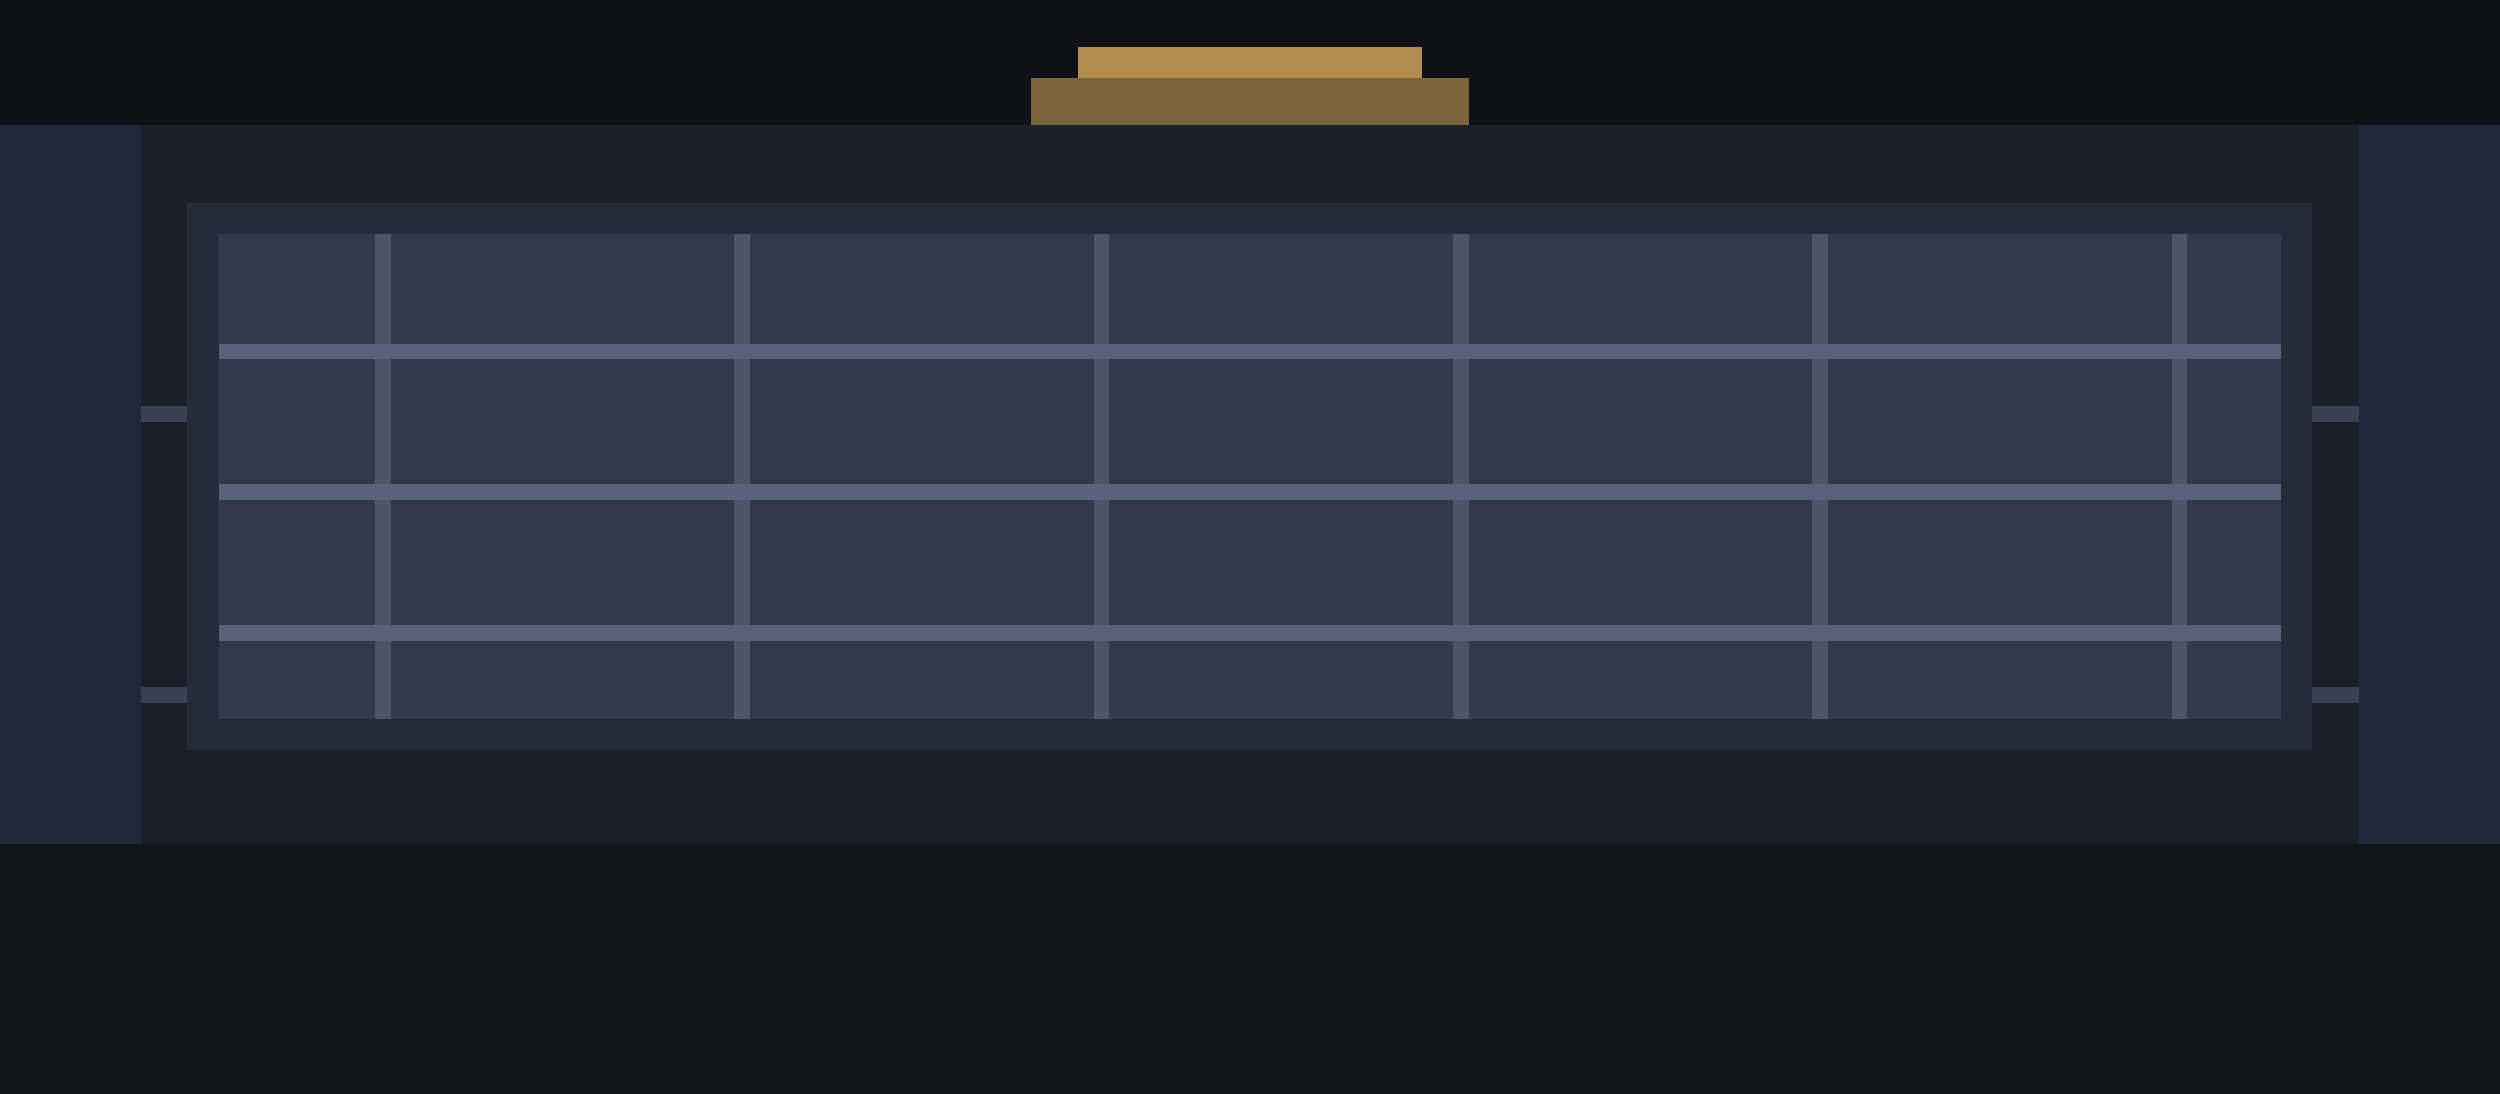
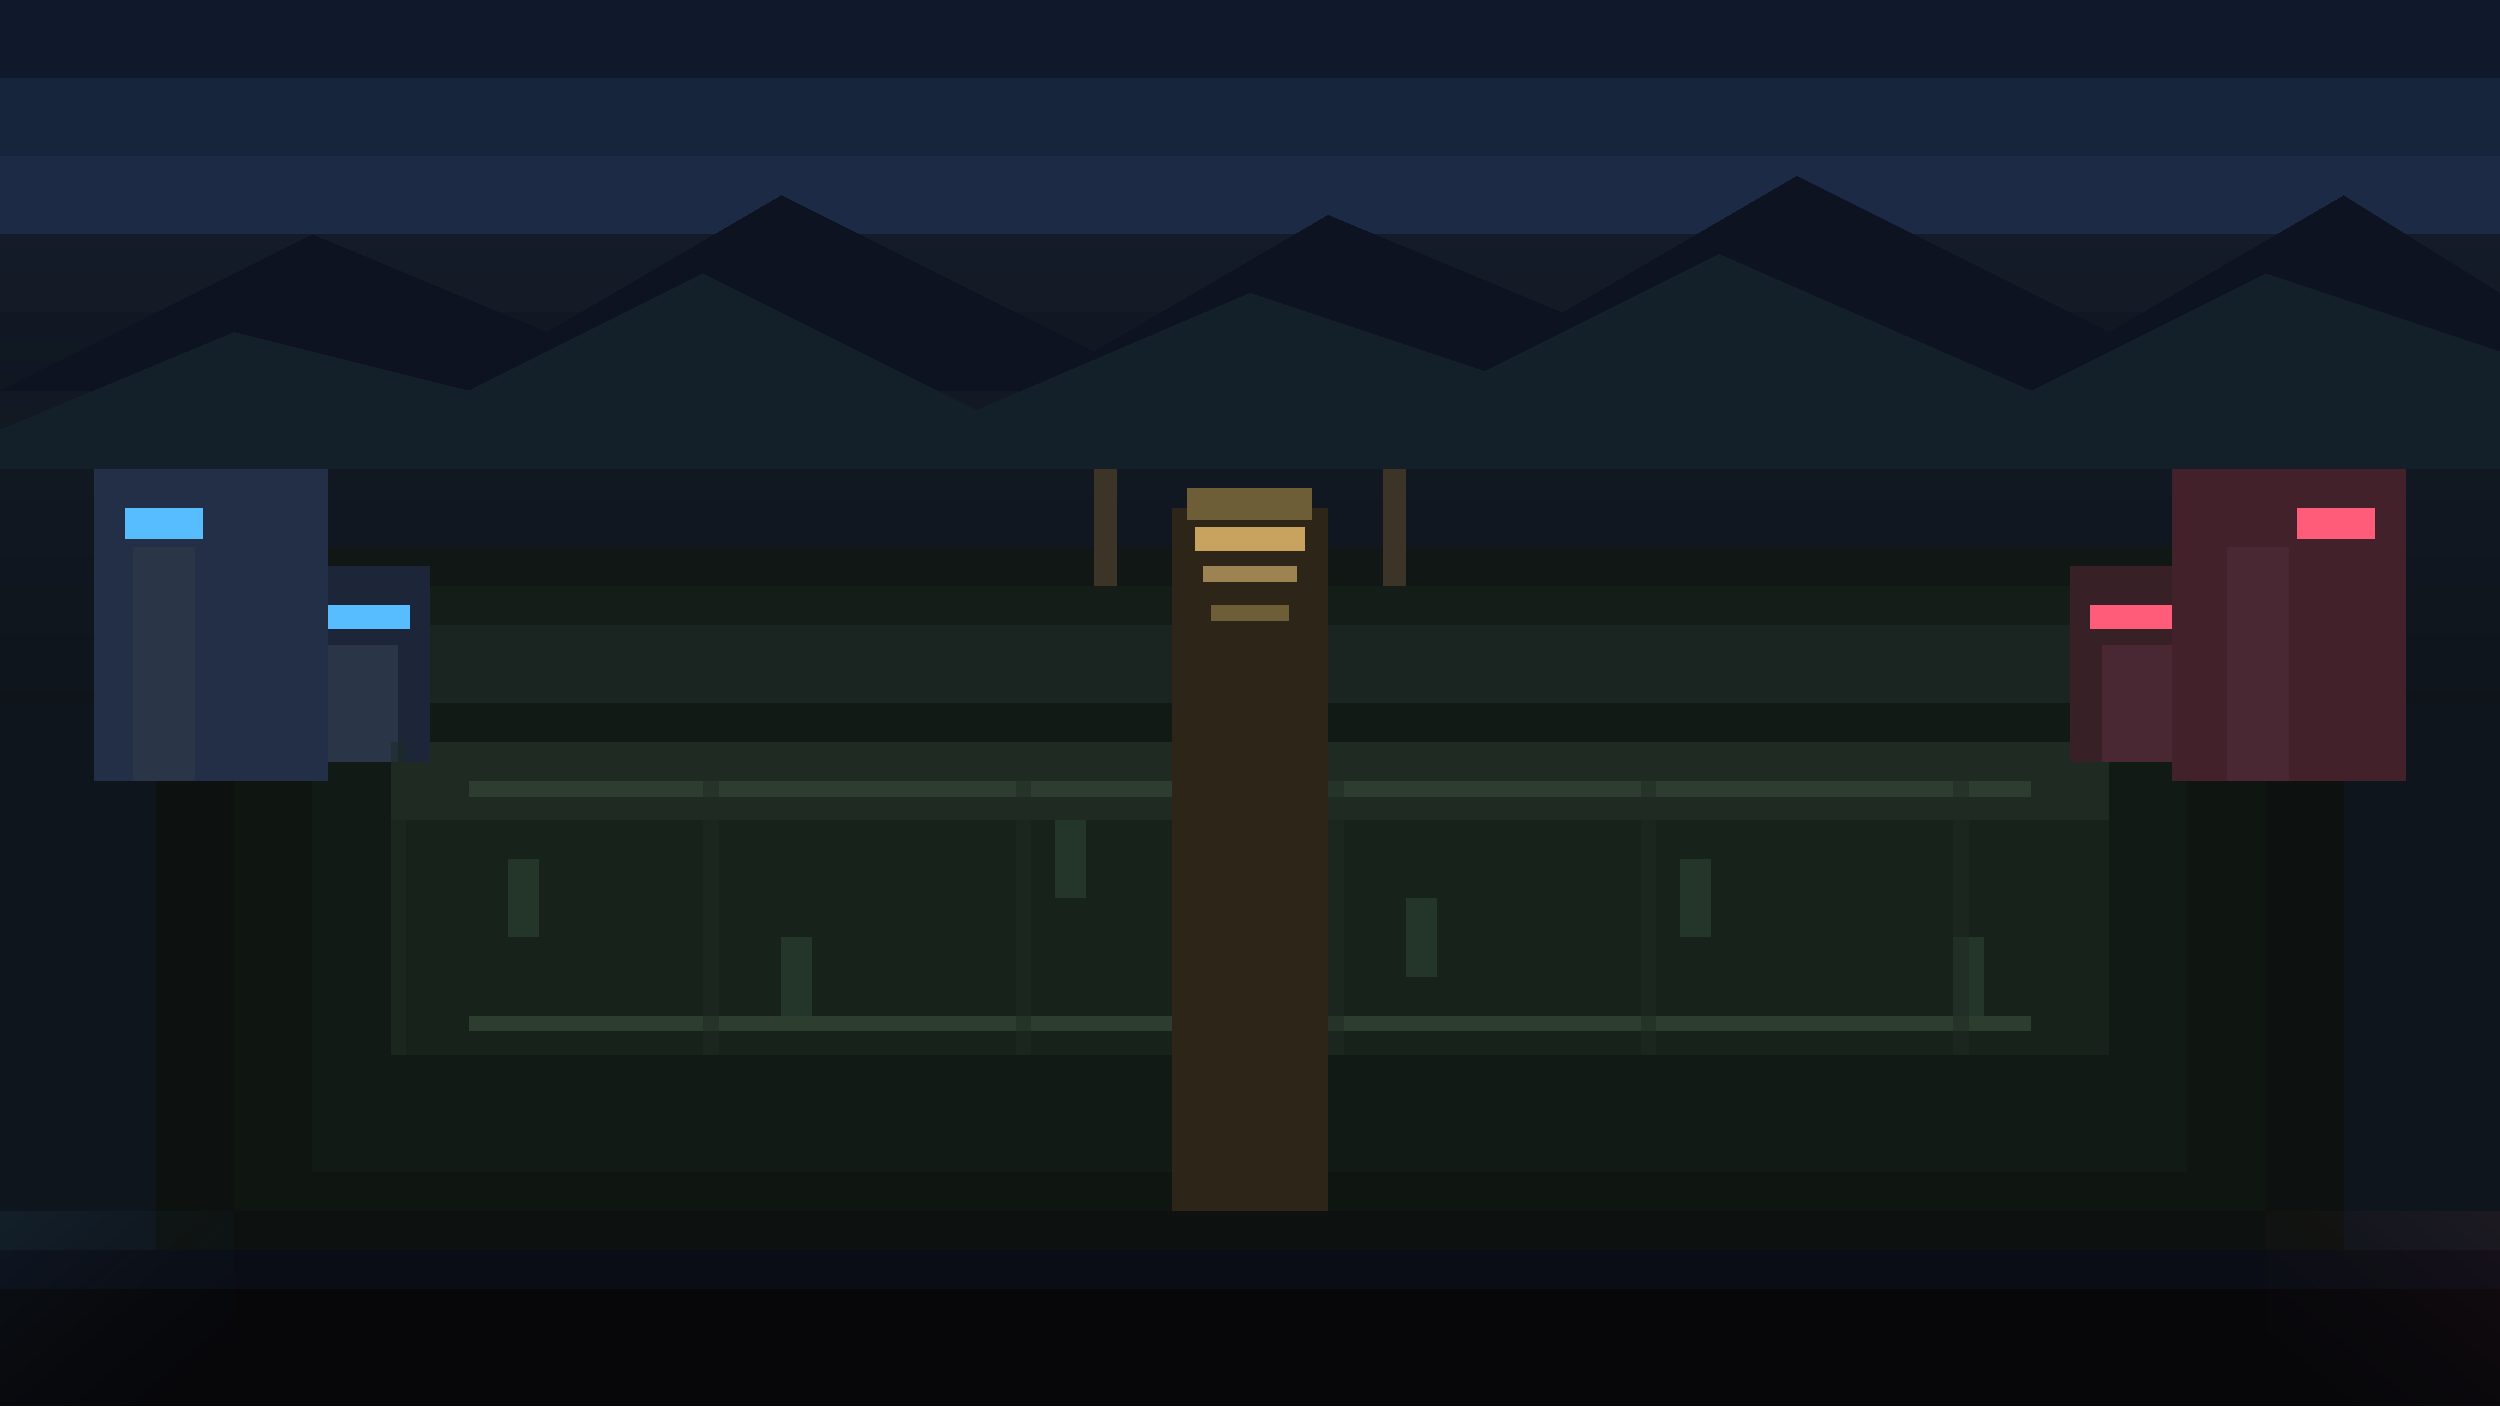
- <svg xmlns="http://www.w3.org/2000/svg" width="320" height="140" viewBox="0 0 320 140" shape-rendering="crispEdges">
-   <rect width="320" height="140" fill="#0f1118" />
-   <rect y="16" width="320" height="92" fill="#1a202a" />
-   <rect y="108" width="320" height="32" fill="#12141c" />
-   <rect y="52" width="320" height="2" fill="#3a4252" />
-   <rect y="88" width="320" height="2" fill="#3a4252" />
-   <rect x="0" y="16" width="18" height="92" fill="#202838" />
-   <rect x="302" y="16" width="18" height="92" fill="#202838" />
-   <rect x="24" y="26" width="272" height="70" fill="#252c39" />
-   <rect x="28" y="30" width="264" height="62" fill="#31394a" />
-   <rect x="48" y="30" width="2" height="62" fill="#4c5569" />
-   <rect x="94" y="30" width="2" height="62" fill="#4c5569" />
-   <rect x="140" y="30" width="2" height="62" fill="#4c5569" />
-   <rect x="186" y="30" width="2" height="62" fill="#4c5569" />
-   <rect x="232" y="30" width="2" height="62" fill="#4c5569" />
-   <rect x="278" y="30" width="2" height="62" fill="#4c5569" />
-   <rect x="28" y="44" width="264" height="2" fill="#58627a" />
-   <rect x="28" y="62" width="264" height="2" fill="#58627a" />
-   <rect x="28" y="80" width="264" height="2" fill="#58627a" />
-   <rect x="132" y="10" width="56" height="6" fill="#7a643a" />
-   <rect x="138" y="6" width="44" height="4" fill="#b08c4f" />
+ <svg xmlns="http://www.w3.org/2000/svg" width="640" height="360" viewBox="0 0 640 360" shape-rendering="crispEdges">
+   <rect width="640" height="360" fill="#0a0d15" />
+   <rect y="0" width="640" height="80" fill="#10192b" />
+   <rect y="20" width="640" height="40" fill="#16243c" />
+   <rect y="40" width="640" height="20" fill="#1d2a45" />
+   <rect y="60" width="640" height="300" fill="#11161d" />
+   <rect y="80" width="640" height="280" fill="#0d1218" />
+   <rect y="100" width="640" height="260" fill="#0f151c" />
+   <rect y="60" width="640" height="120" fill="url(#arenaMist)" opacity="0.3" />
+   <path d="M0 100 L80 60 L140 85 L200 50 L280 90 L340 55 L400 80 L460 45 L540 85 L600 50 L640 75 L640 100 L0 100 Z" fill="#0d1320" />
+   <path d="M0 110 L60 85 L120 100 L180 70 L250 105 L320 75 L380 95 L440 65 L520 100 L580 70 L640 90 L640 120 L0 120 Z" fill="#13202a" />
+   <rect x="40" y="140" width="560" height="180" fill="#111714" />
+   <rect x="40" y="160" width="560" height="160" fill="#0d1210" />
+   <rect x="60" y="150" width="520" height="160" fill="#151d18" />
+   <rect x="60" y="170" width="520" height="140" fill="#0f1612" />
+   <rect x="80" y="160" width="480" height="140" fill="#1a2420" />
+   <rect x="80" y="180" width="480" height="120" fill="#121a16" />
+   <rect x="100" y="190" width="440" height="80" fill="#1e2a22" />
+   <rect x="100" y="210" width="440" height="60" fill="#16221a" />
+   <rect x="120" y="200" width="400" height="4" fill="#2d3d30" />
+   <rect x="120" y="260" width="400" height="4" fill="#2d3d30" />
+   <rect x="310" y="150" width="20" height="160" fill="#3d3428" opacity="0.6" />
+   <rect x="312" y="150" width="16" height="160" fill="#6e5e38" opacity="0.8" />
+   <rect x="314" y="150" width="12" height="160" fill="#c7a35f" opacity="0.4" />
+   <rect x="70" y="145" width="40" height="50" fill="#1d2638" />
+   <rect x="75" y="155" width="30" height="6" fill="#57bdff" />
+   <rect x="78" y="165" width="24" height="30" fill="#2a3548" />
+   <rect x="530" y="145" width="40" height="50" fill="#382027" />
+   <rect x="535" y="155" width="30" height="6" fill="#ff5c7a" />
+   <rect x="538" y="165" width="24" height="30" fill="#4a2833" />
+   <rect x="24" y="120" width="60" height="80" fill="#222f46" />
+   <rect x="32" y="130" width="20" height="8" fill="#57bdff" />
+   <rect x="34" y="140" width="16" height="60" fill="#2a3548" />
+   <rect x="556" y="120" width="60" height="80" fill="#43212a" />
+   <rect x="588" y="130" width="20" height="8" fill="#ff5c7a" />
+   <rect x="570" y="140" width="16" height="60" fill="#4a2833" />
+   <rect x="300" y="130" width="40" height="180" fill="#2d2518" />
+   <rect x="304" y="125" width="32" height="8" fill="#6e5e38" />
+   <rect x="306" y="135" width="28" height="6" fill="#c7a35f" />
+   <rect x="308" y="145" width="24" height="4" fill="#9d8351" />
+   <rect x="310" y="155" width="20" height="4" fill="#6e5e38" />
+   <rect x="280" y="120" width="6" height="30" fill="#3d3428" />
+   <rect x="354" y="120" width="6" height="30" fill="#3d3428" />
+   <rect x="130" y="220" width="8" height="20" fill="#24352a" />
+   <rect x="200" y="240" width="8" height="20" fill="#24352a" />
+   <rect x="270" y="210" width="8" height="20" fill="#24352a" />
+   <rect x="360" y="230" width="8" height="20" fill="#24352a" />
+   <rect x="430" y="220" width="8" height="20" fill="#24352a" />
+   <rect x="500" y="240" width="8" height="20" fill="#24352a" />
+   <rect x="100" y="190" width="4" height="80" fill="#1e2a22" opacity="0.5" />
+   <rect x="180" y="190" width="4" height="80" fill="#1e2a22" opacity="0.5" />
+   <rect x="260" y="190" width="4" height="80" fill="#1e2a22" opacity="0.5" />
+   <rect x="340" y="190" width="4" height="80" fill="#1e2a22" opacity="0.5" />
+   <rect x="420" y="190" width="4" height="80" fill="#1e2a22" opacity="0.5" />
+   <rect x="500" y="190" width="4" height="80" fill="#1e2a22" opacity="0.5" />
+   <rect x="0" y="320" width="640" height="40" fill="#0a0d15" />
+   <rect x="0" y="330" width="640" height="30" fill="#07070a" />
+   <rect x="0" y="310" width="60" height="50" fill="url(#cornerMist)" opacity="0.4" />
+   <rect x="580" y="310" width="60" height="50" fill="url(#cornerMistH)" opacity="0.4" />
+   <defs>
+     <linearGradient id="arenaMist" x1="0%" y1="0%" x2="0%" y2="100%">
+       <stop offset="0%" stop-color="#1d2a45" />
+       <stop offset="100%" stop-color="#0d1218" />
+     </linearGradient>
+     <linearGradient id="cornerMist" x1="0%" y1="0%" x2="100%" y2="100%">
+       <stop offset="0%" stop-color="#57bdff" stop-opacity="0.15" />
+       <stop offset="100%" stop-color="transparent" />
+     </linearGradient>
+     <linearGradient id="cornerMistH" x1="100%" y1="0%" x2="0%" y2="100%">
+       <stop offset="0%" stop-color="#ff5c7a" stop-opacity="0.15" />
+       <stop offset="100%" stop-color="transparent" />
+     </linearGradient>
+   </defs>
</svg>
